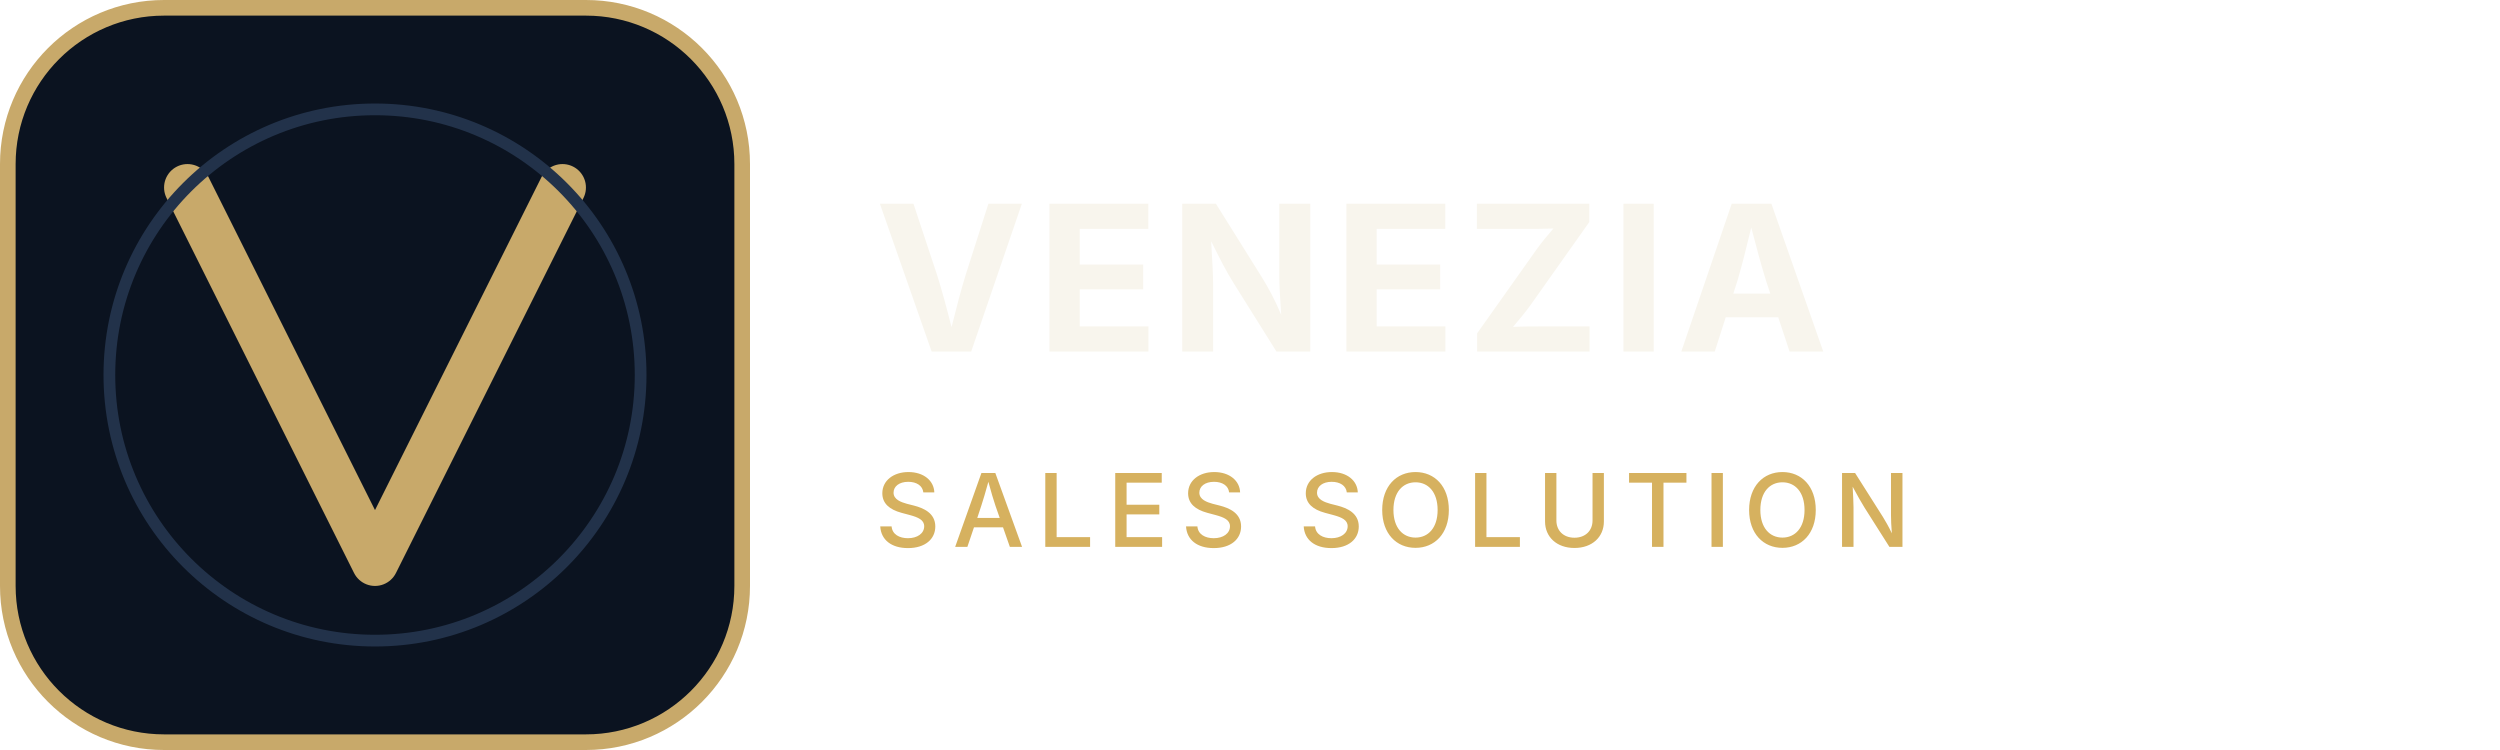
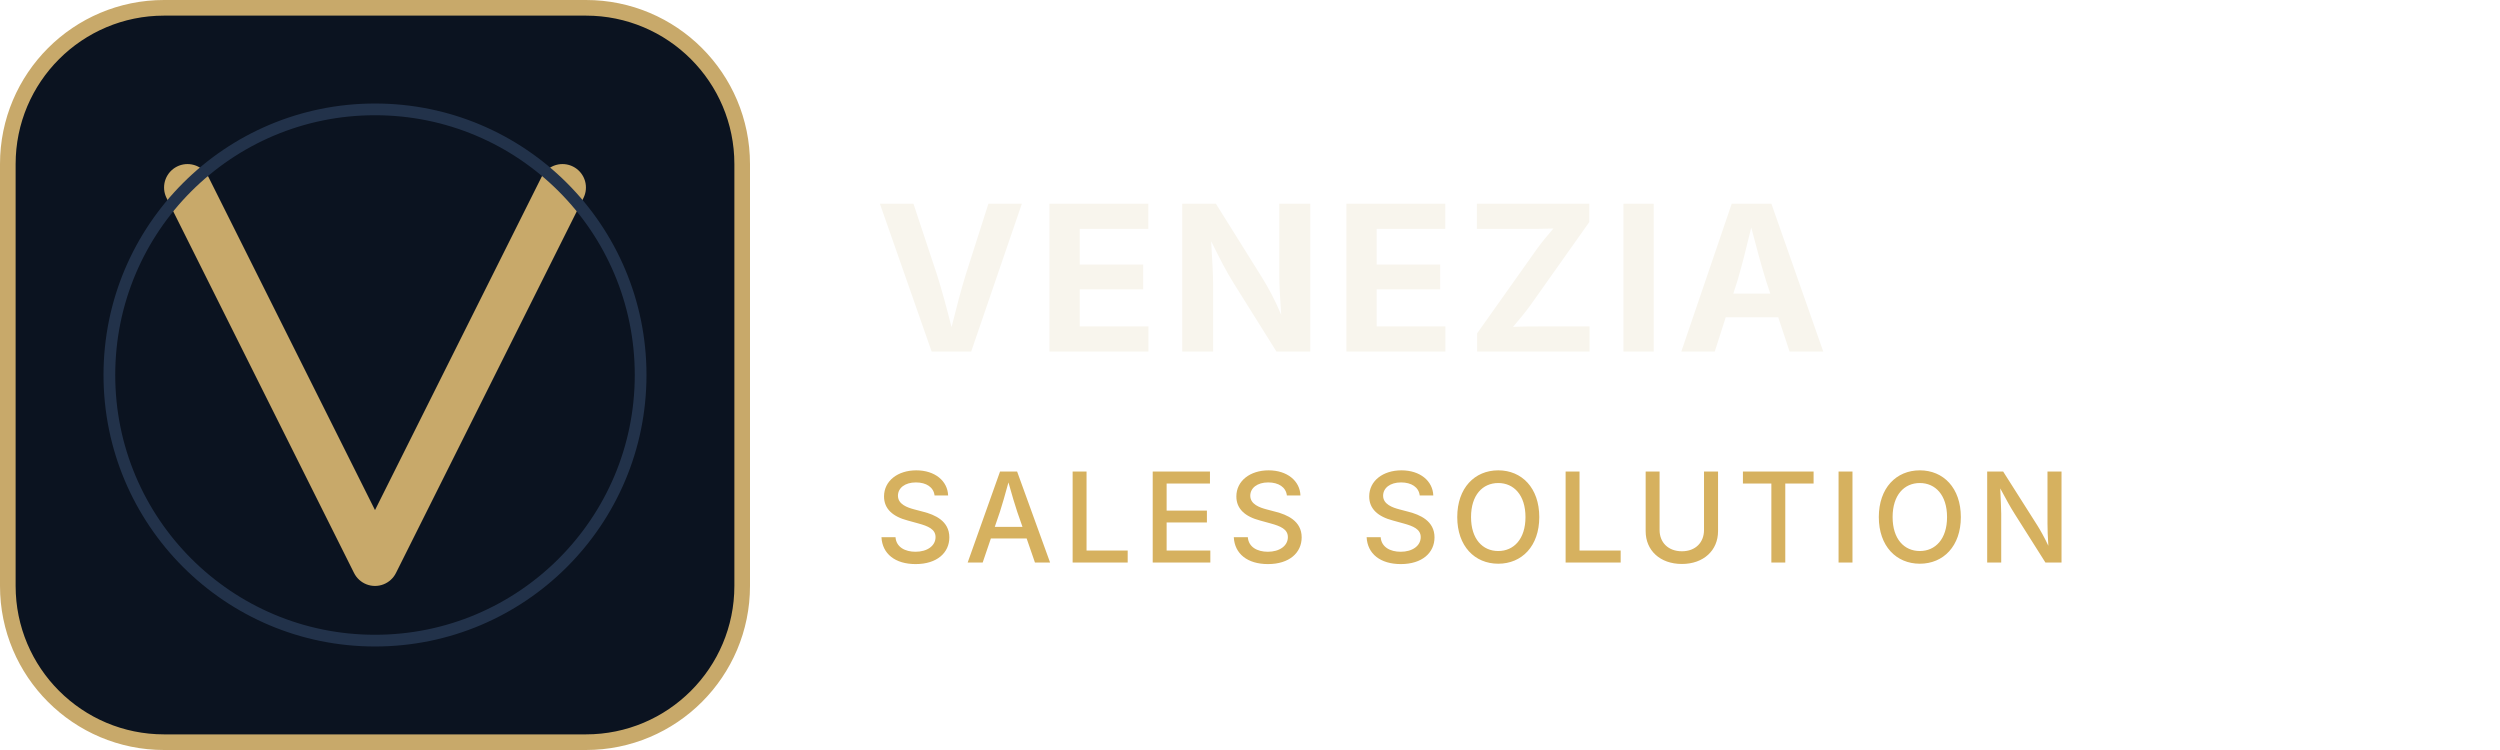
<svg xmlns="http://www.w3.org/2000/svg" width="320" height="96" viewBox="0 0 320 96" fill="none">
  <rect x="1" y="1" width="94" height="94" rx="20" fill="#0B1320" stroke="#C8A96A" stroke-width="2" />
  <path d="M24 24L48 72L72 24" stroke="#C8A96A" stroke-width="6" stroke-linecap="round" stroke-linejoin="round" />
  <circle cx="48" cy="48" r="34" stroke="#22324A" stroke-width="1.5" />
  <text x="112" y="45" fill="#F8F5ED" font-family="Inter, Arial, sans-serif" font-size="26" font-weight="700" letter-spacing="1.2">VENEZIA</text>
-   <text x="112" y="70" fill="#D6B15F" font-family="Inter, Arial, sans-serif" font-size="13" font-weight="500" letter-spacing="1.6">SALES SOLUTION</text>
+   <text x="112" y="72" fill="#D6B15F" font-family="Inter, Arial, sans-serif" font-size="16" font-weight="500" letter-spacing="1.2">SALES SOLUTION</text>
</svg>
